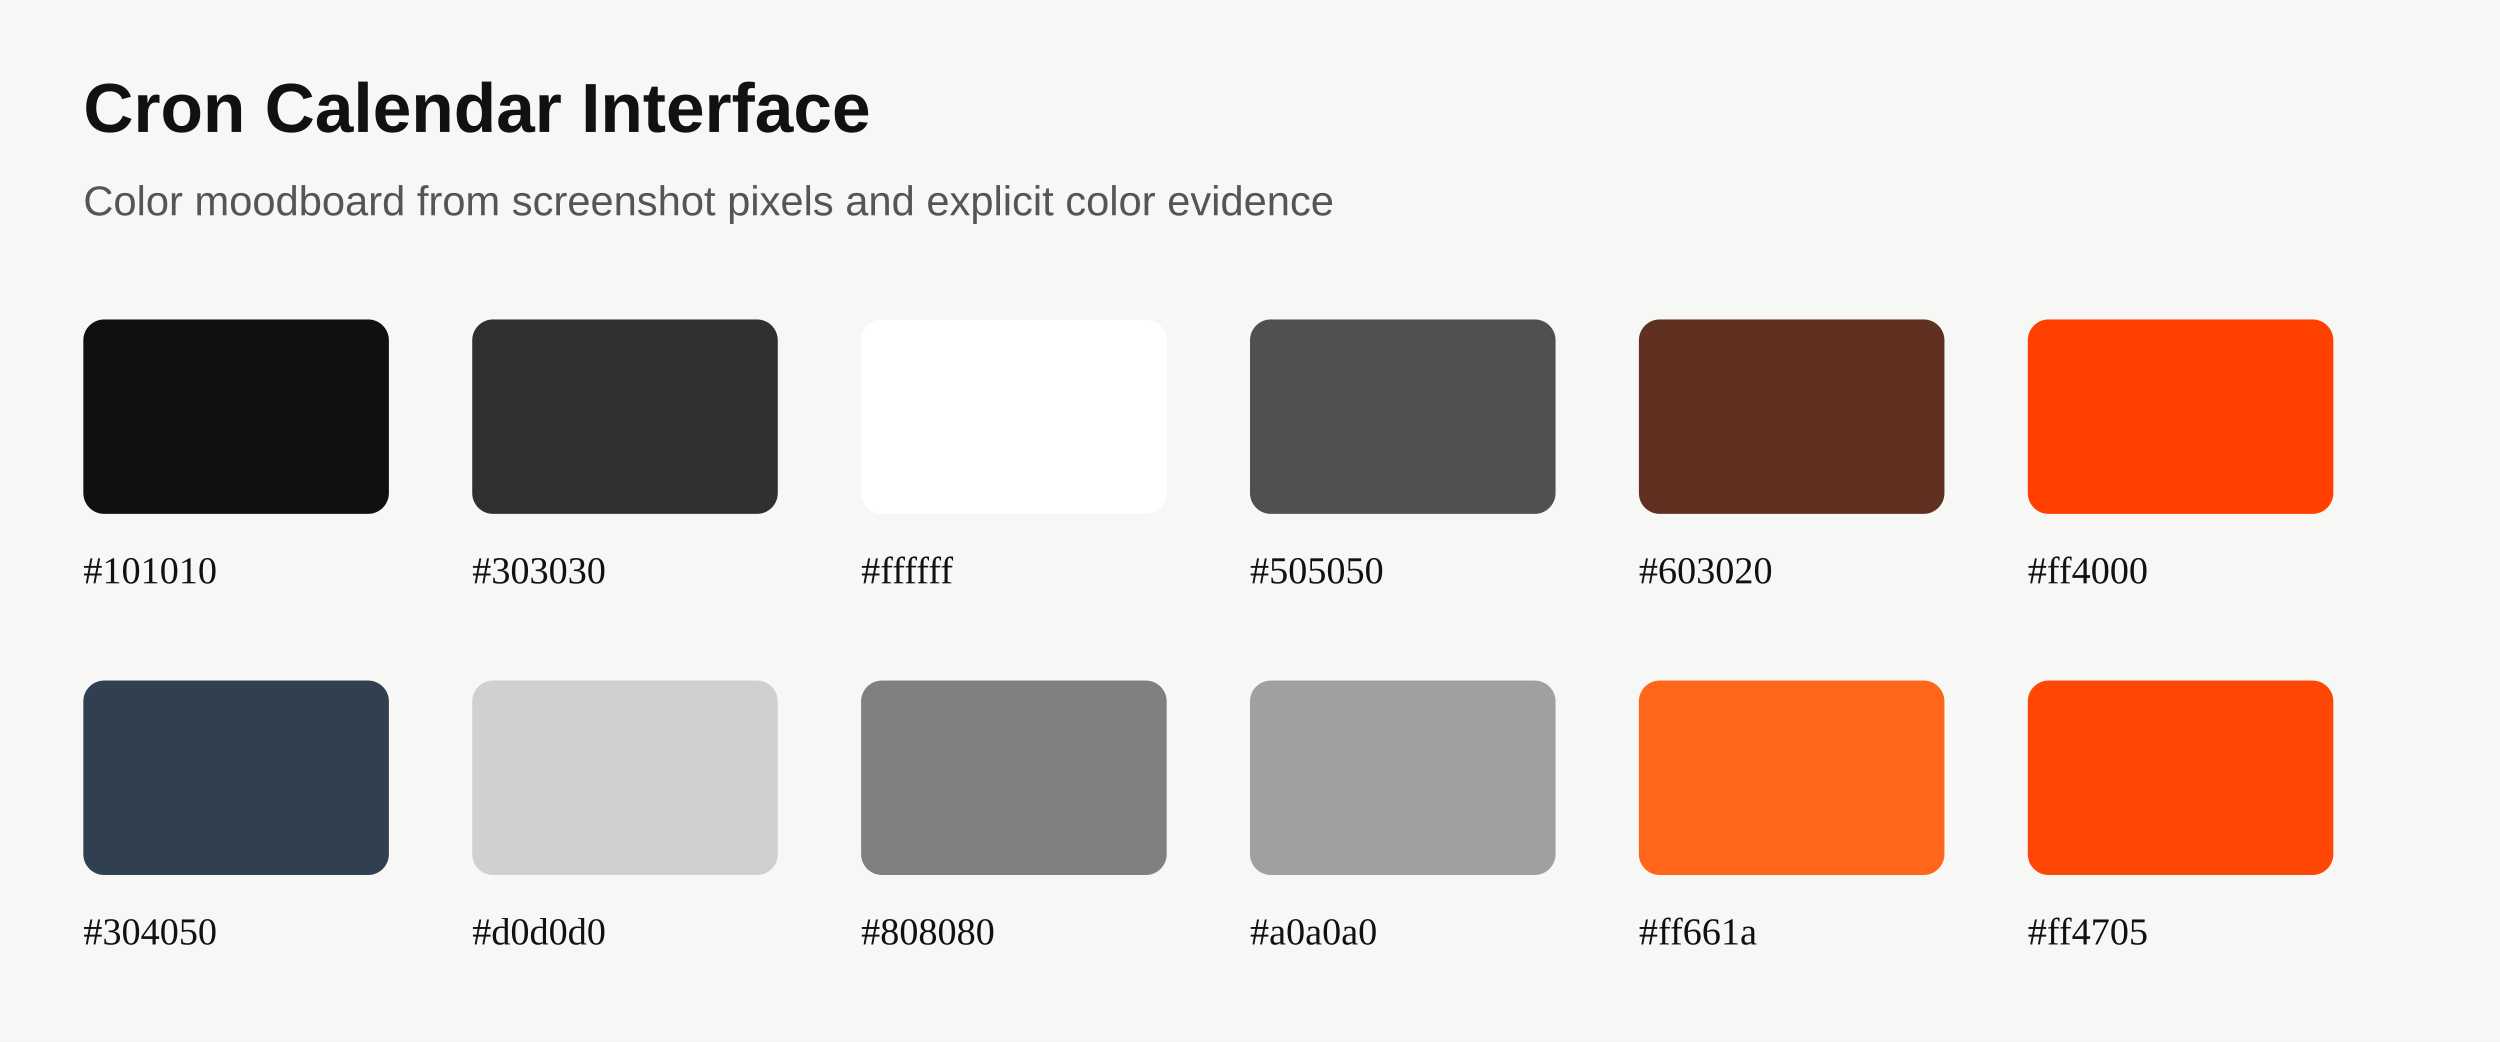
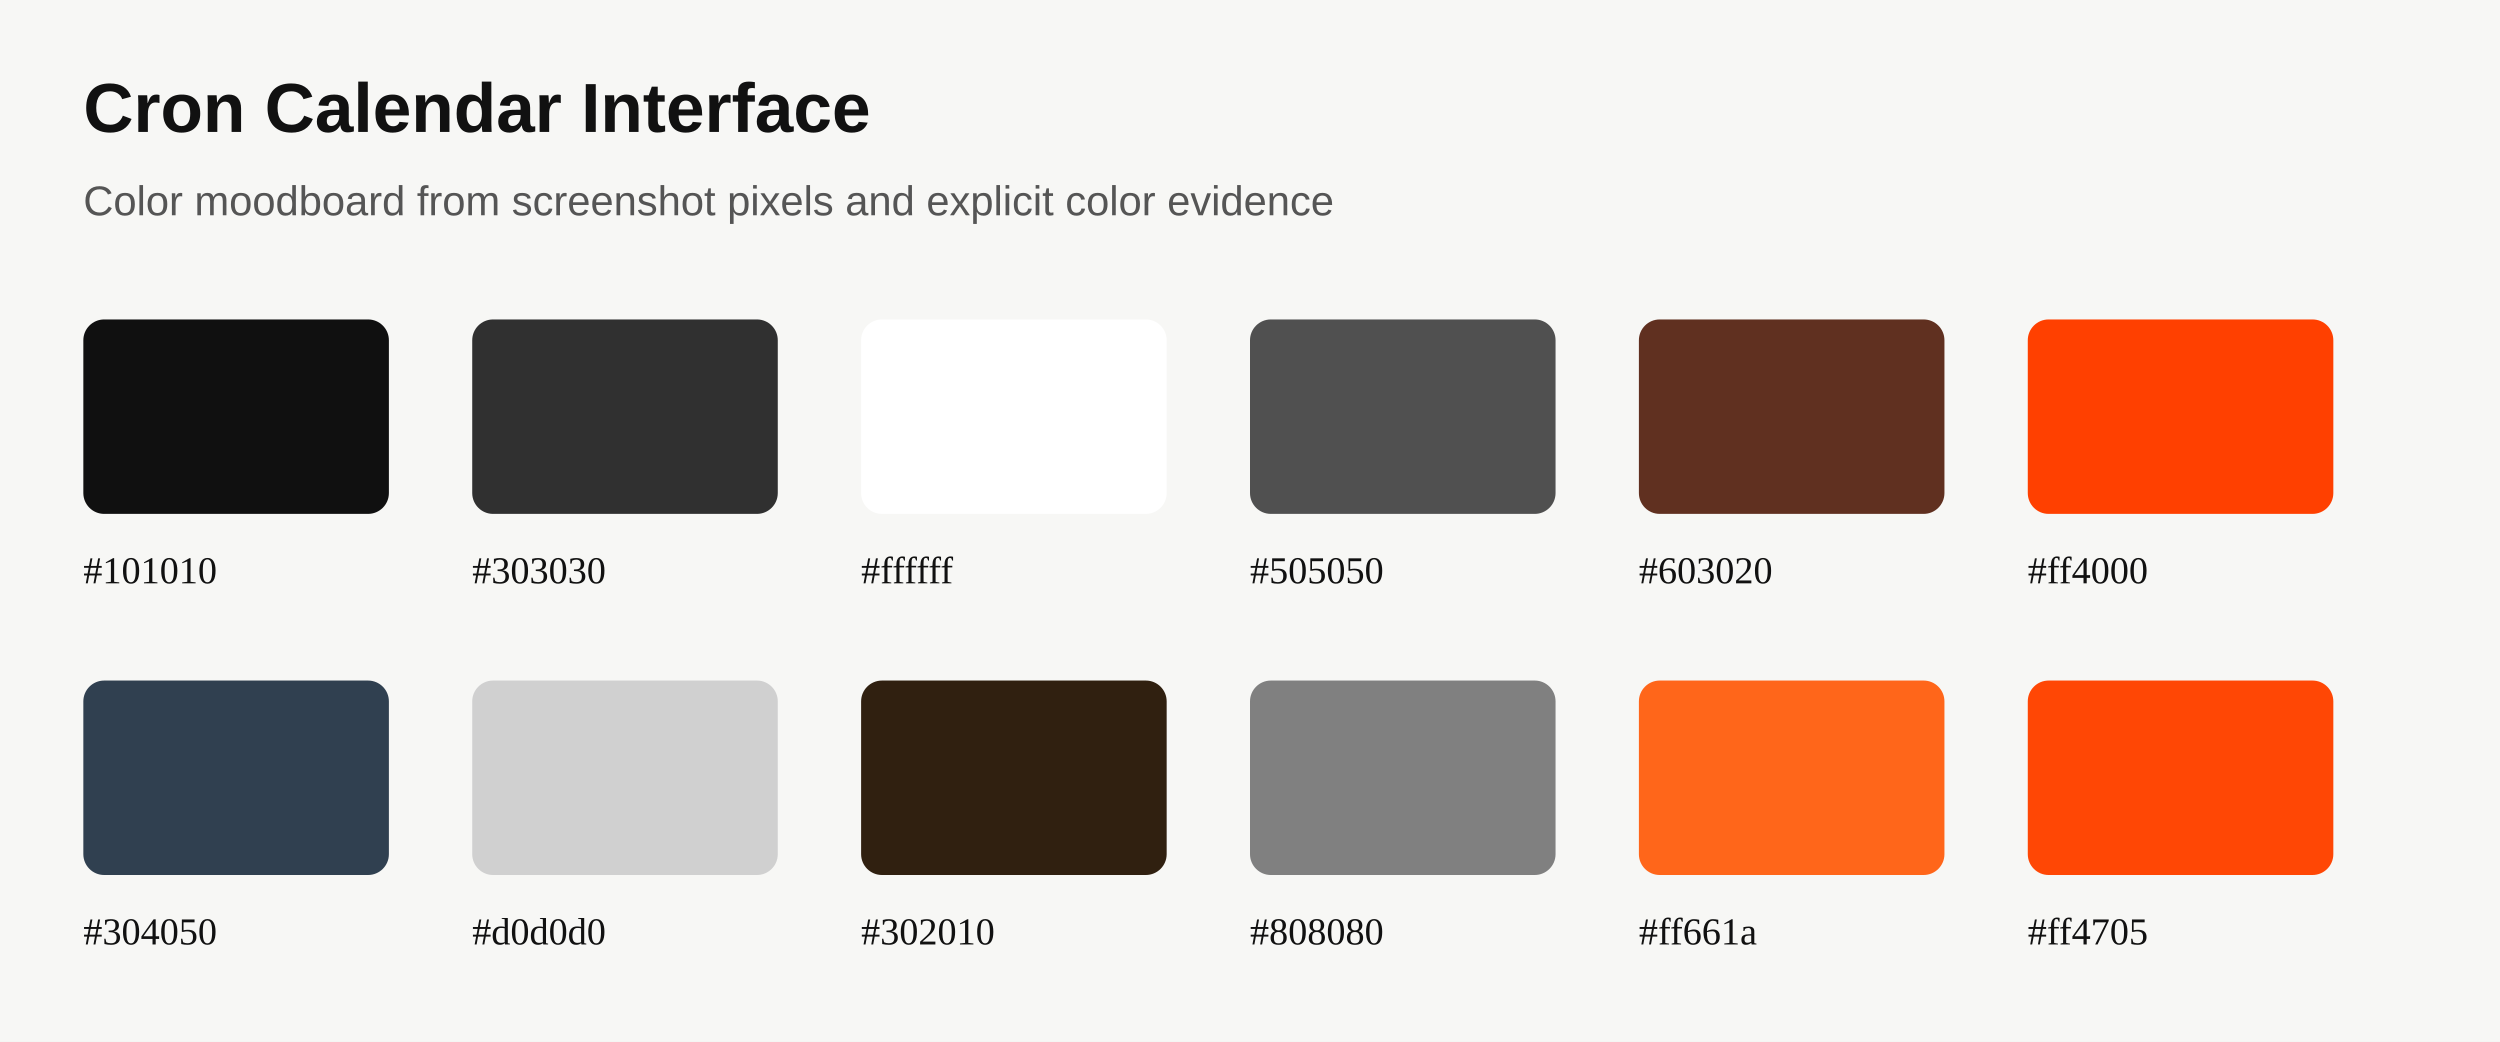
<svg xmlns="http://www.w3.org/2000/svg" width="720" height="300" viewBox="0 0 720 300">
  <rect width="720" height="300" fill="#f7f7f5" />
  <text x="24" y="38" font-family="Arial, sans-serif" font-size="20" font-weight="700" fill="#111">Cron Calendar Interface</text>
  <text x="24" y="62" font-family="Arial, sans-serif" font-size="12" fill="#555">Color moodboard from screenshot pixels and explicit color evidence</text>
  <rect x="24" y="92" width="88" height="56" rx="6" fill="#101010" />
  <text x="24" y="168" font-size="11" fill="#111">#101010</text>
  <rect x="136" y="92" width="88" height="56" rx="6" fill="#303030" />
  <text x="136" y="168" font-size="11" fill="#111">#303030</text>
  <rect x="248" y="92" width="88" height="56" rx="6" fill="#ffffff" />
  <text x="248" y="168" font-size="11" fill="#111">#ffffff</text>
  <rect x="360" y="92" width="88" height="56" rx="6" fill="#505050" />
  <text x="360" y="168" font-size="11" fill="#111">#505050</text>
  <rect x="472" y="92" width="88" height="56" rx="6" fill="#603020" />
  <text x="472" y="168" font-size="11" fill="#111">#603020</text>
  <rect x="584" y="92" width="88" height="56" rx="6" fill="#ff4000" />
  <text x="584" y="168" font-size="11" fill="#111">#ff4000</text>
  <rect x="24" y="196" width="88" height="56" rx="6" fill="#304050" />
  <text x="24" y="272" font-size="11" fill="#111">#304050</text>
  <rect x="136" y="196" width="88" height="56" rx="6" fill="#d0d0d0" />
  <text x="136" y="272" font-size="11" fill="#111">#d0d0d0</text>
-   <rect x="248" y="196" width="88" height="56" rx="6" fill="#808080" />
-   <text x="248" y="272" font-size="11" fill="#111">#808080</text>
-   <rect x="360" y="196" width="88" height="56" rx="6" fill="#a0a0a0" />
-   <text x="360" y="272" font-size="11" fill="#111">#a0a0a0</text>
+   <rect x="248" y="196" width="88" height="56" rx="6" fill="#302010" />
+   <text x="248" y="272" font-size="11" fill="#111">#302010</text>
+   <rect x="360" y="196" width="88" height="56" rx="6" fill="#808080" />
+   <text x="360" y="272" font-size="11" fill="#111">#808080</text>
  <rect x="472" y="196" width="88" height="56" rx="6" fill="#ff661a" />
  <text x="472" y="272" font-size="11" fill="#111">#ff661a</text>
  <rect x="584" y="196" width="88" height="56" rx="6" fill="#ff4705" />
  <text x="584" y="272" font-size="11" fill="#111">#ff4705</text>
</svg>
